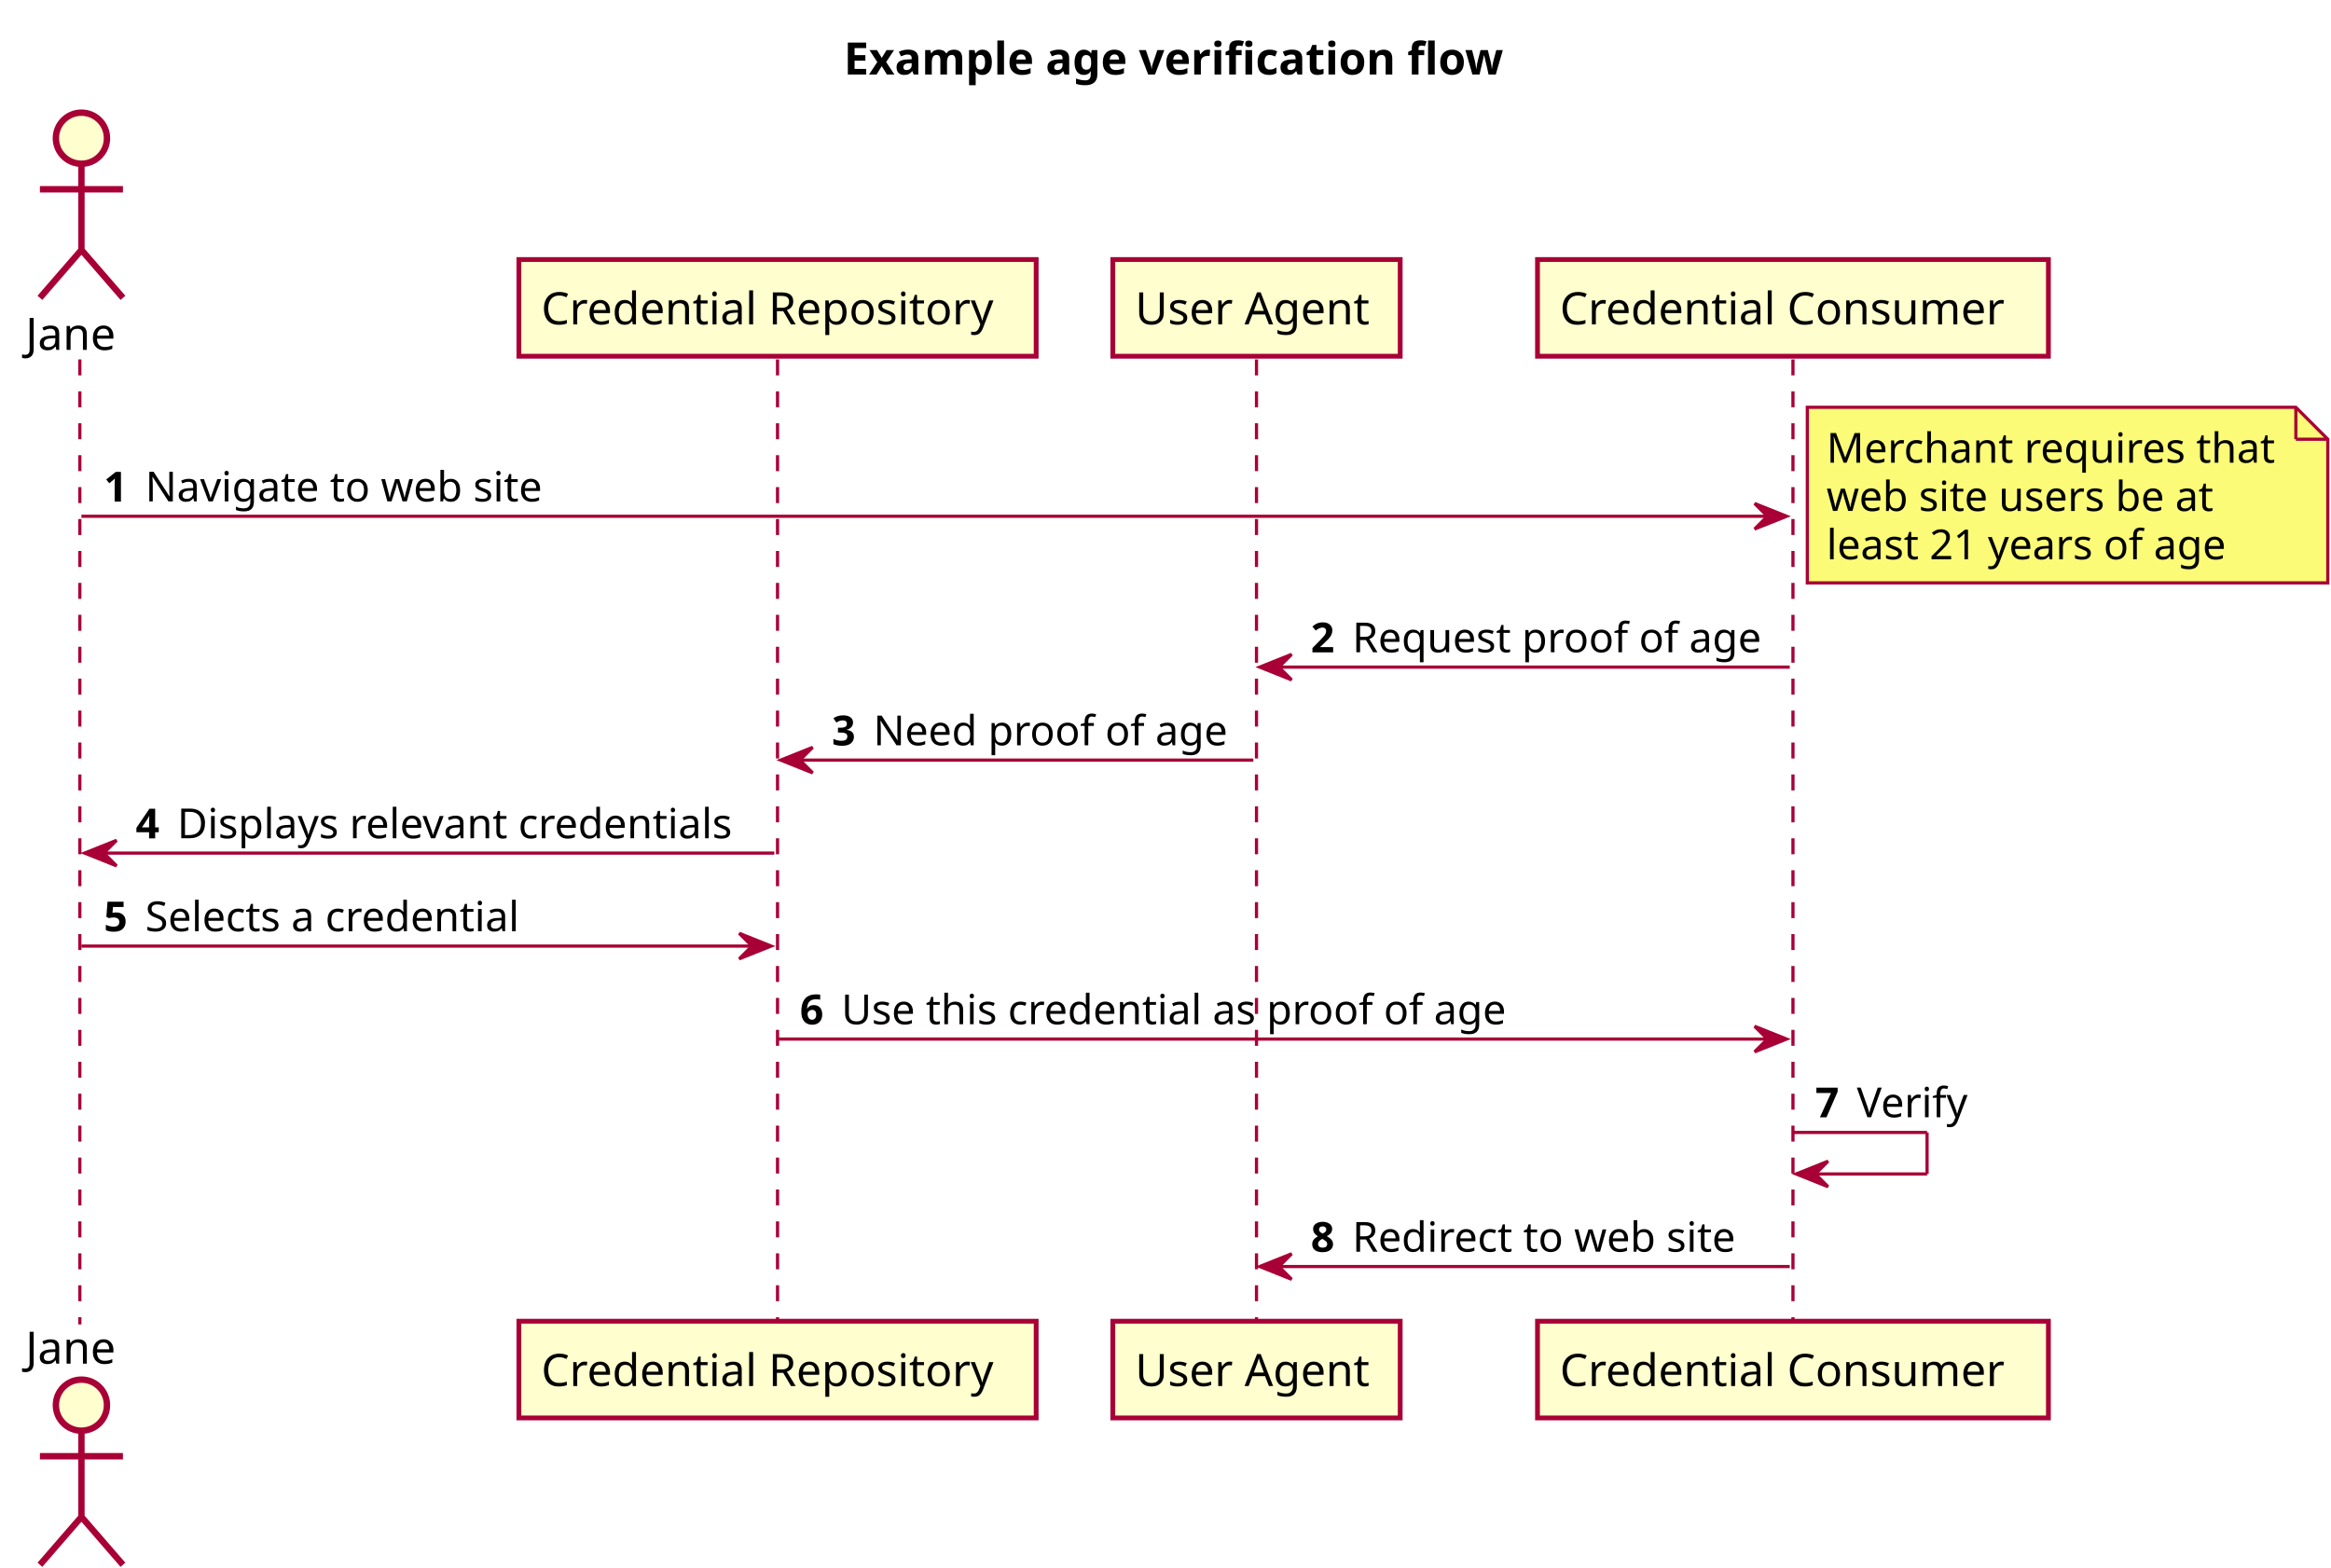
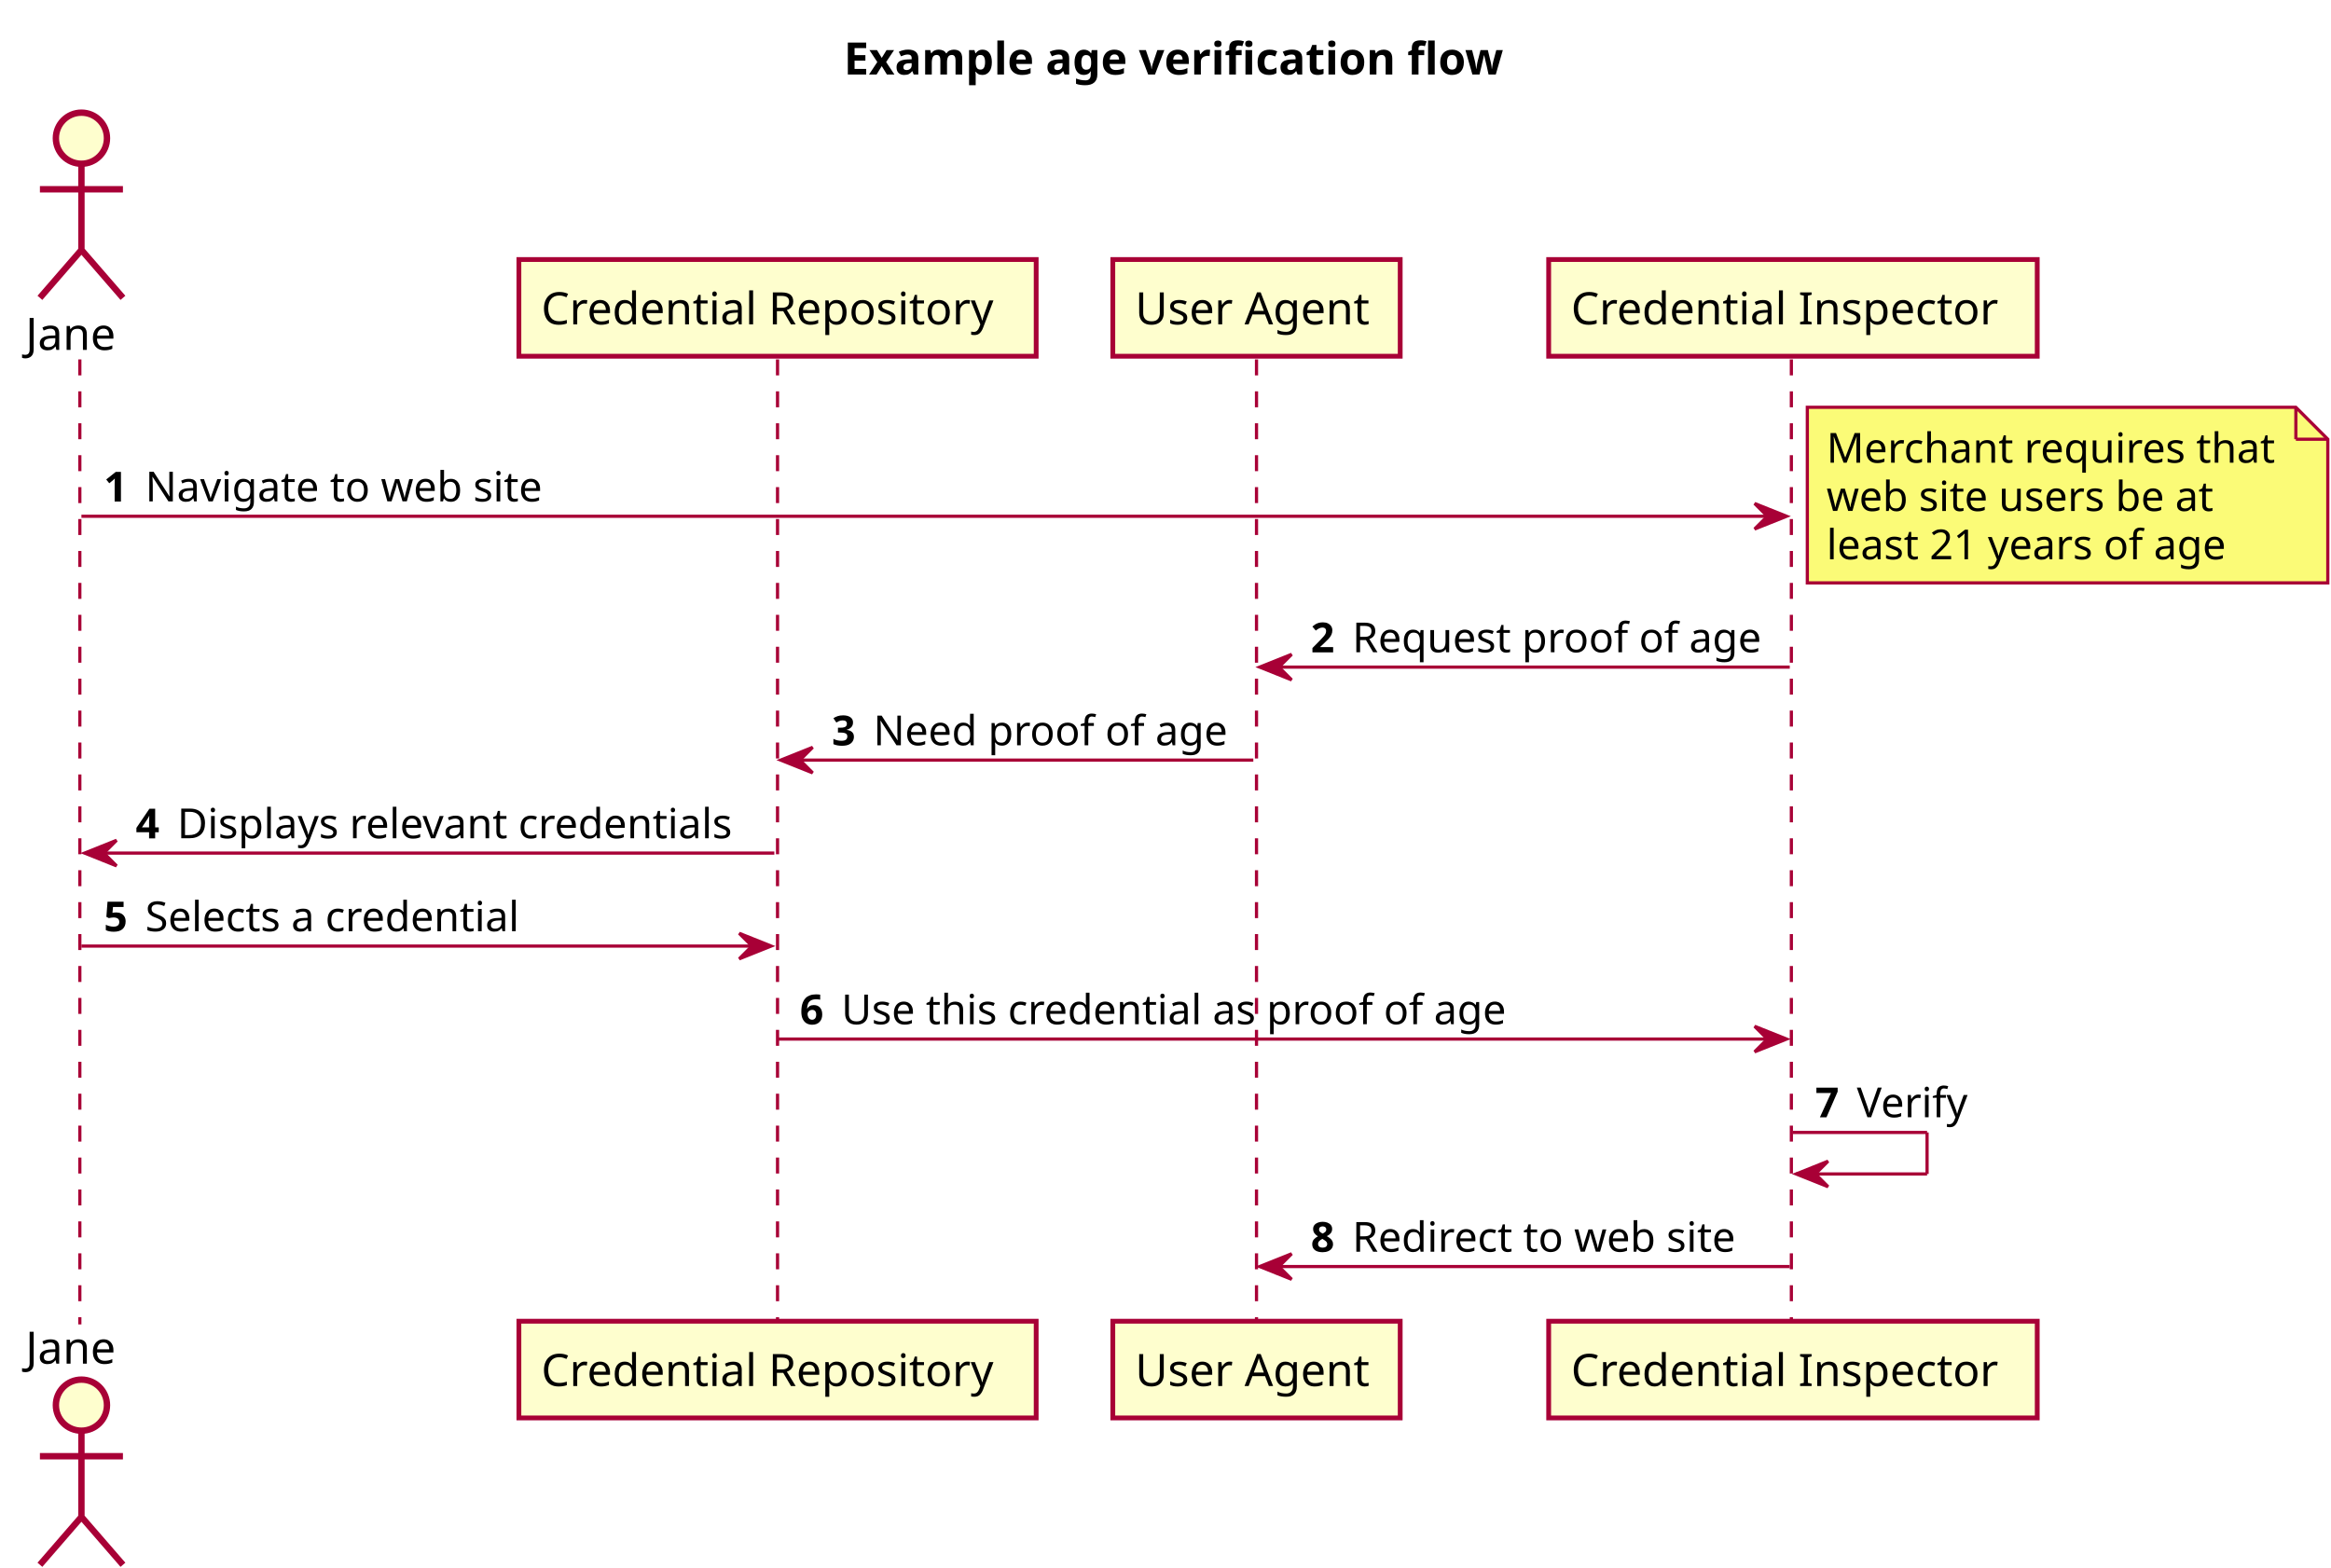
<svg xmlns="http://www.w3.org/2000/svg" height="491px" style="width:730px;height:491px;" version="1.1" viewBox="0 0 730 491" width="730px">
  <defs />
  <g>
    <text fill="#000000" font-family="Lucida Sans" font-size="14" font-weight="bold" lengthAdjust="spacingAndGlyphs" textLength="214" x="264.25" y="23.337">Example age verification flow</text>
    <line style="stroke: #A80036; stroke-width: 1.0; stroke-dasharray: 5.0,5.0;" x1="25" x2="25" y1="112.58" y2="414.845" />
    <line style="stroke: #A80036; stroke-width: 1.0; stroke-dasharray: 5.0,5.0;" x1="243.5" x2="243.5" y1="112.58" y2="414.845" />
    <line style="stroke: #A80036; stroke-width: 1.0; stroke-dasharray: 5.0,5.0;" x1="393.5" x2="393.5" y1="112.58" y2="414.845" />
-     <line style="stroke: #A80036; stroke-width: 1.0; stroke-dasharray: 5.0,5.0;" x1="561.5" x2="561.5" y1="112.58" y2="414.845" />
+     <line style="stroke: #A80036; stroke-width: 1.0; stroke-dasharray: 5.0,5.0;" x1="561" x2="561" y1="112.58" y2="414.845" />
    <text fill="#000000" font-family="Lucida Sans" font-size="14" lengthAdjust="spacingAndGlyphs" textLength="29" x="8" y="109.593">Jane</text>
    <ellipse cx="25.5" cy="43.29" fill="#FEFECE" rx="8" ry="8" style="stroke: #A80036; stroke-width: 2.0;" />
    <path d="M25.5,51.29 L25.5,78.29 M12.5,59.29 L38.5,59.29 M25.5,78.29 L12.5,93.29 M25.5,78.29 L38.5,93.29 " fill="#FEFECE" style="stroke: #A80036; stroke-width: 2.0;" />
    <text fill="#000000" font-family="Lucida Sans" font-size="14" lengthAdjust="spacingAndGlyphs" textLength="29" x="8" y="427.147">Jane</text>
    <ellipse cx="25.5" cy="440.135" fill="#FEFECE" rx="8" ry="8" style="stroke: #A80036; stroke-width: 2.0;" />
    <path d="M25.5,448.135 L25.5,475.135 M12.5,456.135 L38.5,456.135 M25.5,475.135 L12.5,490.135 M25.5,475.135 L38.5,490.135 " fill="#FEFECE" style="stroke: #A80036; stroke-width: 2.0;" />
    <rect fill="#FEFECE" height="30.29" style="stroke: #A80036; stroke-width: 1.5;" width="162" x="162.5" y="81.29" />
    <text fill="#000000" font-family="Lucida Sans" font-size="14" lengthAdjust="spacingAndGlyphs" textLength="148" x="169.5" y="101.593">Credential Repository</text>
    <rect fill="#FEFECE" height="30.29" style="stroke: #A80036; stroke-width: 1.5;" width="162" x="162.5" y="413.845" />
    <text fill="#000000" font-family="Lucida Sans" font-size="14" lengthAdjust="spacingAndGlyphs" textLength="148" x="169.5" y="434.147">Credential Repository</text>
    <rect fill="#FEFECE" height="30.29" style="stroke: #A80036; stroke-width: 1.5;" width="90" x="348.5" y="81.29" />
    <text fill="#000000" font-family="Lucida Sans" font-size="14" lengthAdjust="spacingAndGlyphs" textLength="76" x="355.5" y="101.593">User Agent</text>
    <rect fill="#FEFECE" height="30.29" style="stroke: #A80036; stroke-width: 1.5;" width="90" x="348.5" y="413.845" />
    <text fill="#000000" font-family="Lucida Sans" font-size="14" lengthAdjust="spacingAndGlyphs" textLength="76" x="355.5" y="434.147">User Agent</text>
-     <rect fill="#FEFECE" height="30.29" style="stroke: #A80036; stroke-width: 1.5;" width="160" x="481.5" y="81.29" />
-     <text fill="#000000" font-family="Lucida Sans" font-size="14" lengthAdjust="spacingAndGlyphs" textLength="146" x="488.5" y="101.593">Credential Consumer</text>
-     <rect fill="#FEFECE" height="30.29" style="stroke: #A80036; stroke-width: 1.5;" width="160" x="481.5" y="413.845" />
-     <text fill="#000000" font-family="Lucida Sans" font-size="14" lengthAdjust="spacingAndGlyphs" textLength="146" x="488.5" y="434.147">Credential Consumer</text>
+     <rect fill="#FEFECE" height="30.29" style="stroke: #A80036; stroke-width: 1.5;" width="153" x="485" y="81.29" />
+     <text fill="#000000" font-family="Lucida Sans" font-size="14" lengthAdjust="spacingAndGlyphs" textLength="139" x="492" y="101.593">Credential Inspector</text>
+     <rect fill="#FEFECE" height="30.29" style="stroke: #A80036; stroke-width: 1.5;" width="153" x="485" y="413.845" />
+     <text fill="#000000" font-family="Lucida Sans" font-size="14" lengthAdjust="spacingAndGlyphs" textLength="139" x="492" y="434.147">Credential Inspector</text>
    <polygon fill="#A80036" points="549.5,157.707,559.5,161.707,549.5,165.707,553.5,161.707" style="stroke: #A80036; stroke-width: 1.0;" />
    <line style="stroke: #A80036; stroke-width: 1.0;" x1="25.5" x2="555.5" y1="161.707" y2="161.707" />
    <text fill="#000000" font-family="Lucida Sans" font-size="13" font-weight="bold" lengthAdjust="spacingAndGlyphs" textLength="9" x="32.5" y="157.091">1</text>
    <text fill="#000000" font-family="Lucida Sans" font-size="13" lengthAdjust="spacingAndGlyphs" textLength="128" x="45.5" y="157.059">Navigate to web site</text>
    <polygon fill="#FBFB77" points="566,127.58,566,182.58,729,182.58,729,137.58,719,127.58,566,127.58" style="stroke: #A80036; stroke-width: 1.0;" />
    <line style="stroke: #A80036; stroke-width: 1.0;" x1="719" x2="719" y1="127.58" y2="137.58" />
    <line style="stroke: #A80036; stroke-width: 1.0;" x1="729" x2="719" y1="137.58" y2="137.58" />
    <text fill="#000000" font-family="Lucida Sans" font-size="13" lengthAdjust="spacingAndGlyphs" textLength="142" x="572" y="144.933">Merchant requires that</text>
    <text fill="#000000" font-family="Lucida Sans" font-size="13" lengthAdjust="spacingAndGlyphs" textLength="125" x="572" y="160.059">web site users be at</text>
    <text fill="#000000" font-family="Lucida Sans" font-size="13" lengthAdjust="spacingAndGlyphs" textLength="130" x="572" y="175.185">least 21 years of age</text>
    <polygon fill="#A80036" points="404.5,204.959,394.5,208.959,404.5,212.959,400.5,208.959" style="stroke: #A80036; stroke-width: 1.0;" />
    <line style="stroke: #A80036; stroke-width: 1.0;" x1="398.5" x2="560.5" y1="208.959" y2="208.959" />
    <text fill="#000000" font-family="Lucida Sans" font-size="13" font-weight="bold" lengthAdjust="spacingAndGlyphs" textLength="9" x="410.5" y="204.344">2</text>
    <text fill="#000000" font-family="Lucida Sans" font-size="13" lengthAdjust="spacingAndGlyphs" textLength="131" x="423.5" y="204.312">Request proof of age</text>
    <polygon fill="#A80036" points="254.5,234.086,244.5,238.086,254.5,242.086,250.5,238.086" style="stroke: #A80036; stroke-width: 1.0;" />
    <line style="stroke: #A80036; stroke-width: 1.0;" x1="248.5" x2="392.5" y1="238.086" y2="238.086" />
    <text fill="#000000" font-family="Lucida Sans" font-size="13" font-weight="bold" lengthAdjust="spacingAndGlyphs" textLength="9" x="260.5" y="233.47">3</text>
    <text fill="#000000" font-family="Lucida Sans" font-size="13" lengthAdjust="spacingAndGlyphs" textLength="113" x="273.5" y="233.439">Need proof of age</text>
    <polygon fill="#A80036" points="36.5,263.212,26.5,267.212,36.5,271.212,32.5,267.212" style="stroke: #A80036; stroke-width: 1.0;" />
    <line style="stroke: #A80036; stroke-width: 1.0;" x1="30.5" x2="242.5" y1="267.212" y2="267.212" />
    <text fill="#000000" font-family="Lucida Sans" font-size="13" font-weight="bold" lengthAdjust="spacingAndGlyphs" textLength="9" x="42.5" y="262.597">4</text>
    <text fill="#000000" font-family="Lucida Sans" font-size="13" lengthAdjust="spacingAndGlyphs" textLength="181" x="55.5" y="262.565">Displays relevant credentials</text>
    <polygon fill="#A80036" points="231.5,292.339,241.5,296.339,231.5,300.339,235.5,296.339" style="stroke: #A80036; stroke-width: 1.0;" />
    <line style="stroke: #A80036; stroke-width: 1.0;" x1="25.5" x2="237.5" y1="296.339" y2="296.339" />
    <text fill="#000000" font-family="Lucida Sans" font-size="13" font-weight="bold" lengthAdjust="spacingAndGlyphs" textLength="9" x="32.5" y="291.723">5</text>
    <text fill="#000000" font-family="Lucida Sans" font-size="13" lengthAdjust="spacingAndGlyphs" textLength="121" x="45.5" y="291.691">Selects a credential</text>
    <polygon fill="#A80036" points="549.5,321.465,559.5,325.465,549.5,329.465,553.5,325.465" style="stroke: #A80036; stroke-width: 1.0;" />
    <line style="stroke: #A80036; stroke-width: 1.0;" x1="243.5" x2="555.5" y1="325.465" y2="325.465" />
    <text fill="#000000" font-family="Lucida Sans" font-size="13" font-weight="bold" lengthAdjust="spacingAndGlyphs" textLength="9" x="250.5" y="320.85">6</text>
    <text fill="#000000" font-family="Lucida Sans" font-size="13" lengthAdjust="spacingAndGlyphs" textLength="216" x="263.5" y="320.818">Use this credential as proof of age</text>
    <line style="stroke: #A80036; stroke-width: 1.0;" x1="561.5" x2="603.5" y1="354.718" y2="354.718" />
    <line style="stroke: #A80036; stroke-width: 1.0;" x1="603.5" x2="603.5" y1="354.718" y2="367.718" />
    <line style="stroke: #A80036; stroke-width: 1.0;" x1="562.5" x2="603.5" y1="367.718" y2="367.718" />
    <polygon fill="#A80036" points="572.5,363.718,562.5,367.718,572.5,371.718,568.5,367.718" style="stroke: #A80036; stroke-width: 1.0;" />
    <text fill="#000000" font-family="Lucida Sans" font-size="13" font-weight="bold" lengthAdjust="spacingAndGlyphs" textLength="9" x="568.5" y="349.976">7</text>
    <text fill="#000000" font-family="Lucida Sans" font-size="13" lengthAdjust="spacingAndGlyphs" textLength="37" x="581.5" y="349.944">Verify</text>
    <polygon fill="#A80036" points="404.5,392.718,394.5,396.718,404.5,400.718,400.5,396.718" style="stroke: #A80036; stroke-width: 1.0;" />
    <line style="stroke: #A80036; stroke-width: 1.0;" x1="398.5" x2="560.5" y1="396.718" y2="396.718" />
    <text fill="#000000" font-family="Lucida Sans" font-size="13" font-weight="bold" lengthAdjust="spacingAndGlyphs" textLength="9" x="410.5" y="392.103">8</text>
    <text fill="#000000" font-family="Lucida Sans" font-size="13" lengthAdjust="spacingAndGlyphs" textLength="124" x="423.5" y="392.071">Redirect to web site</text>
  </g>
</svg>
